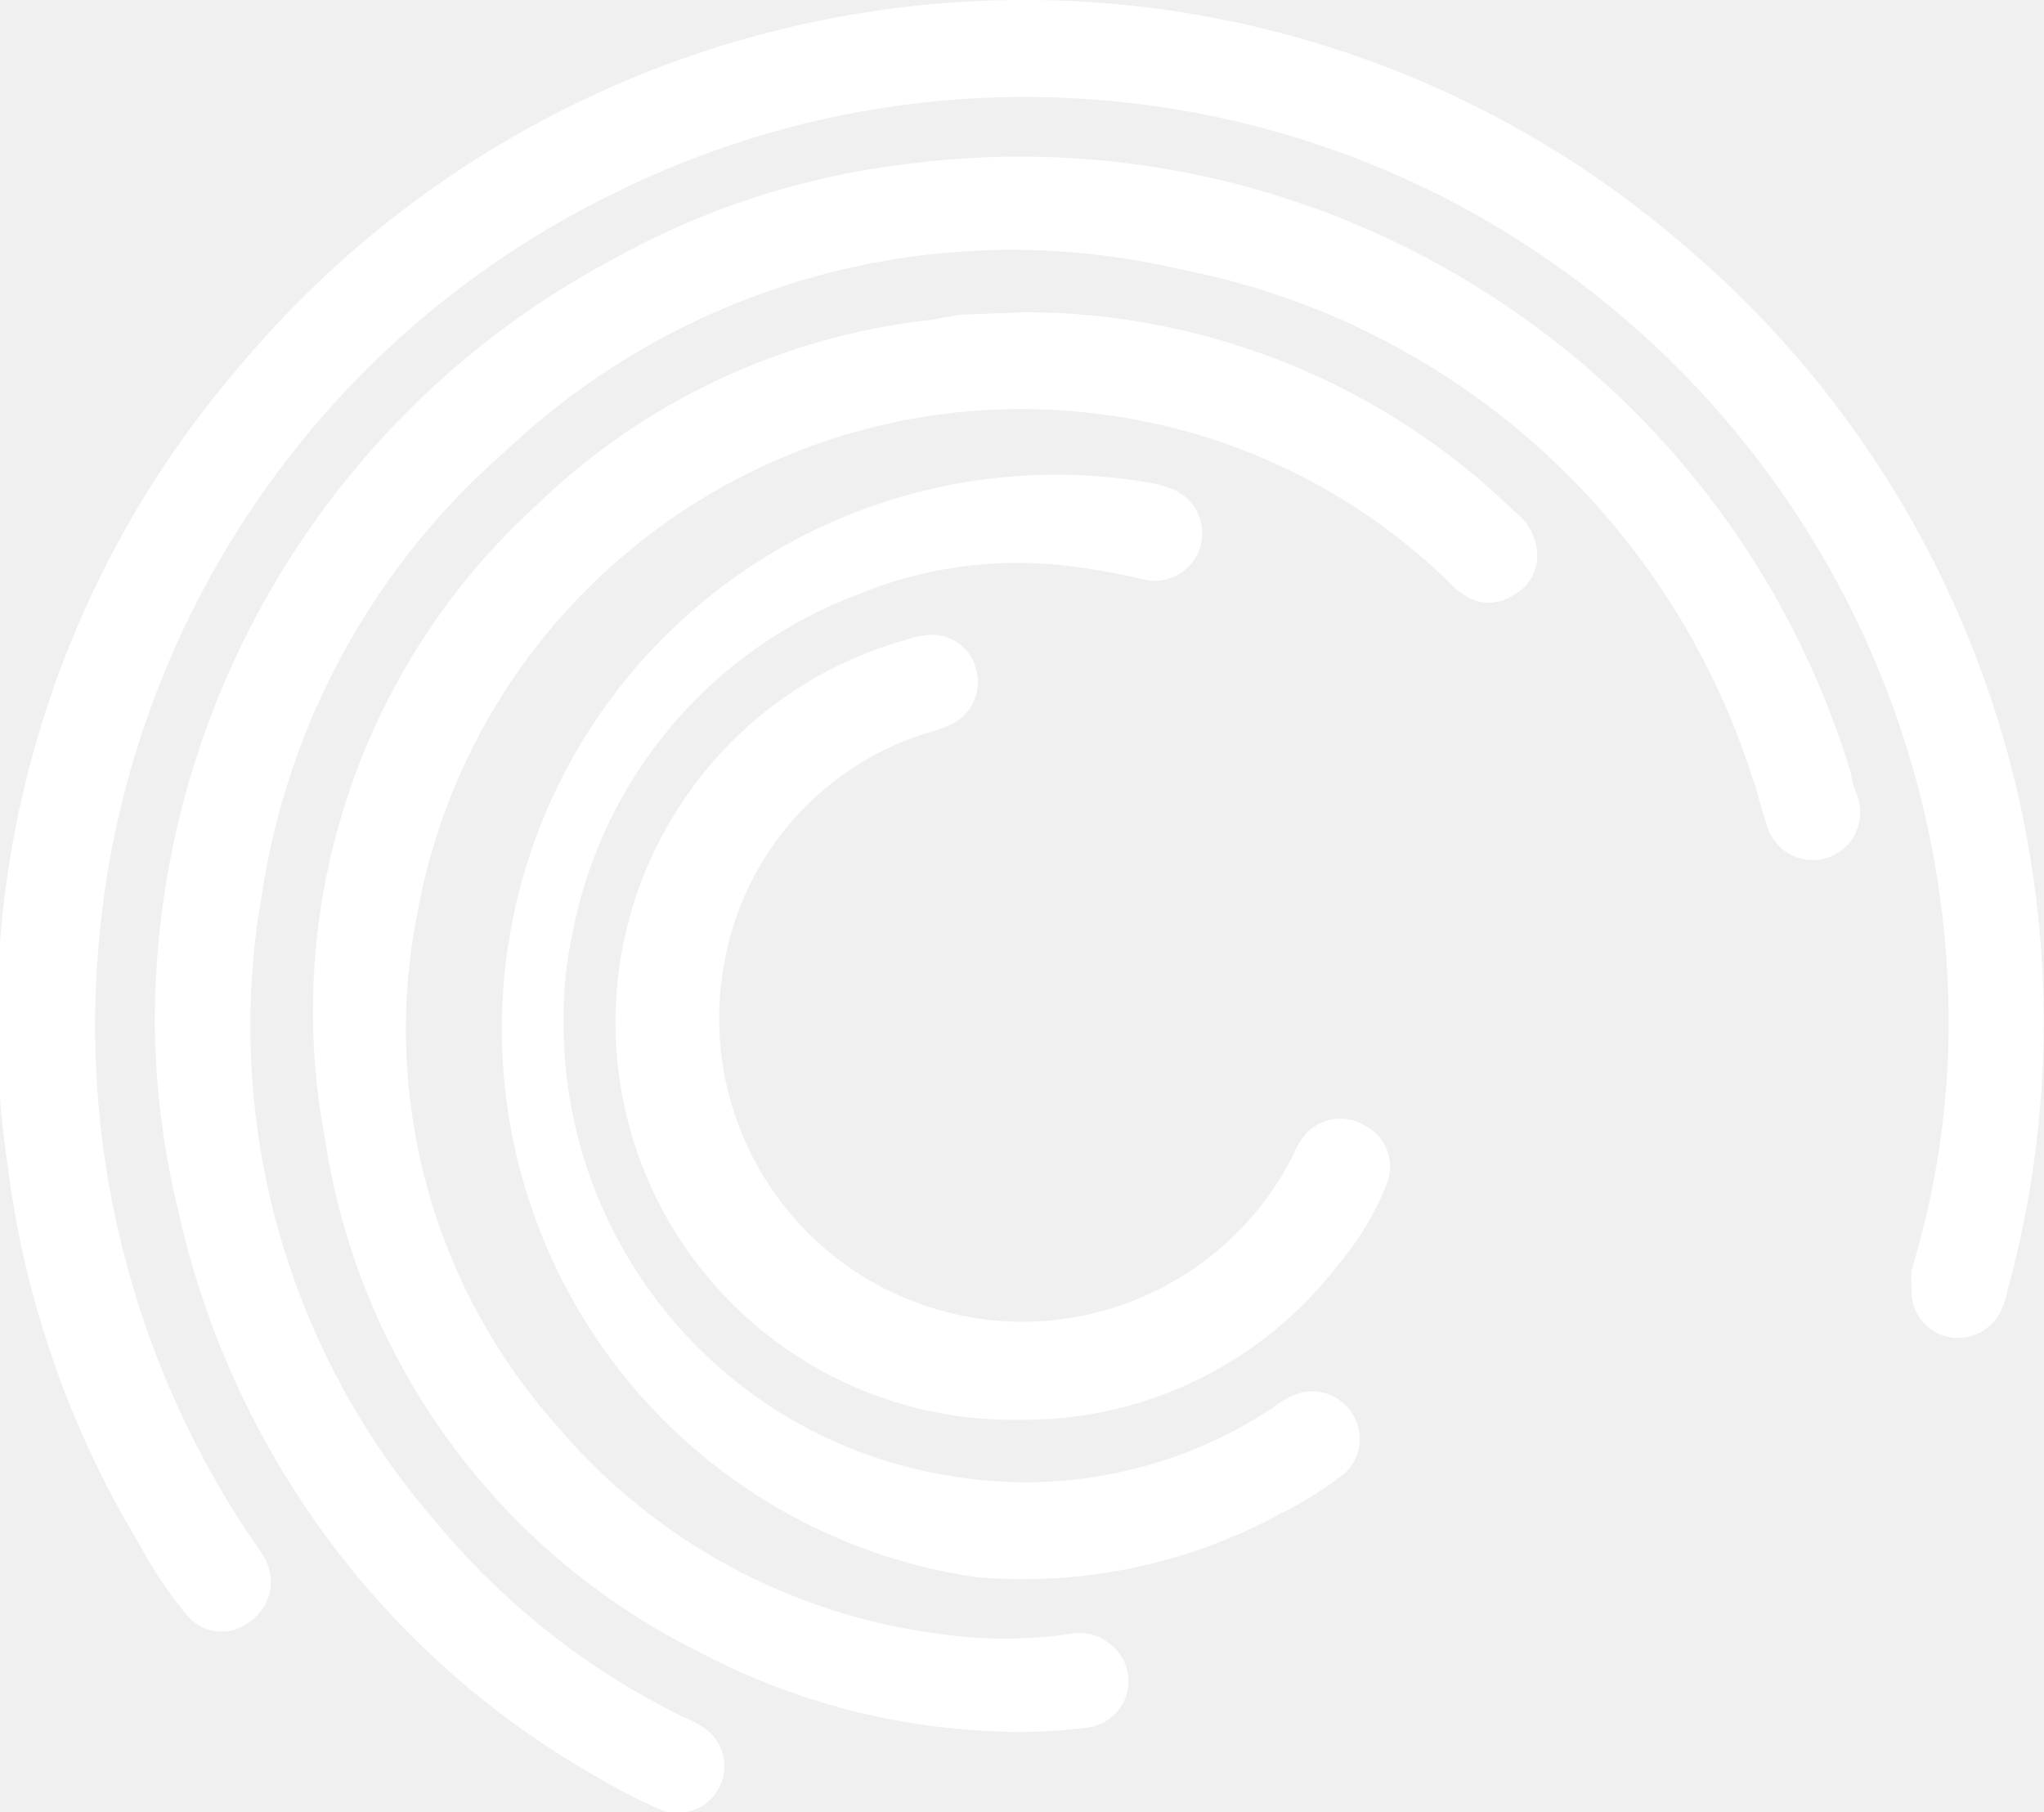
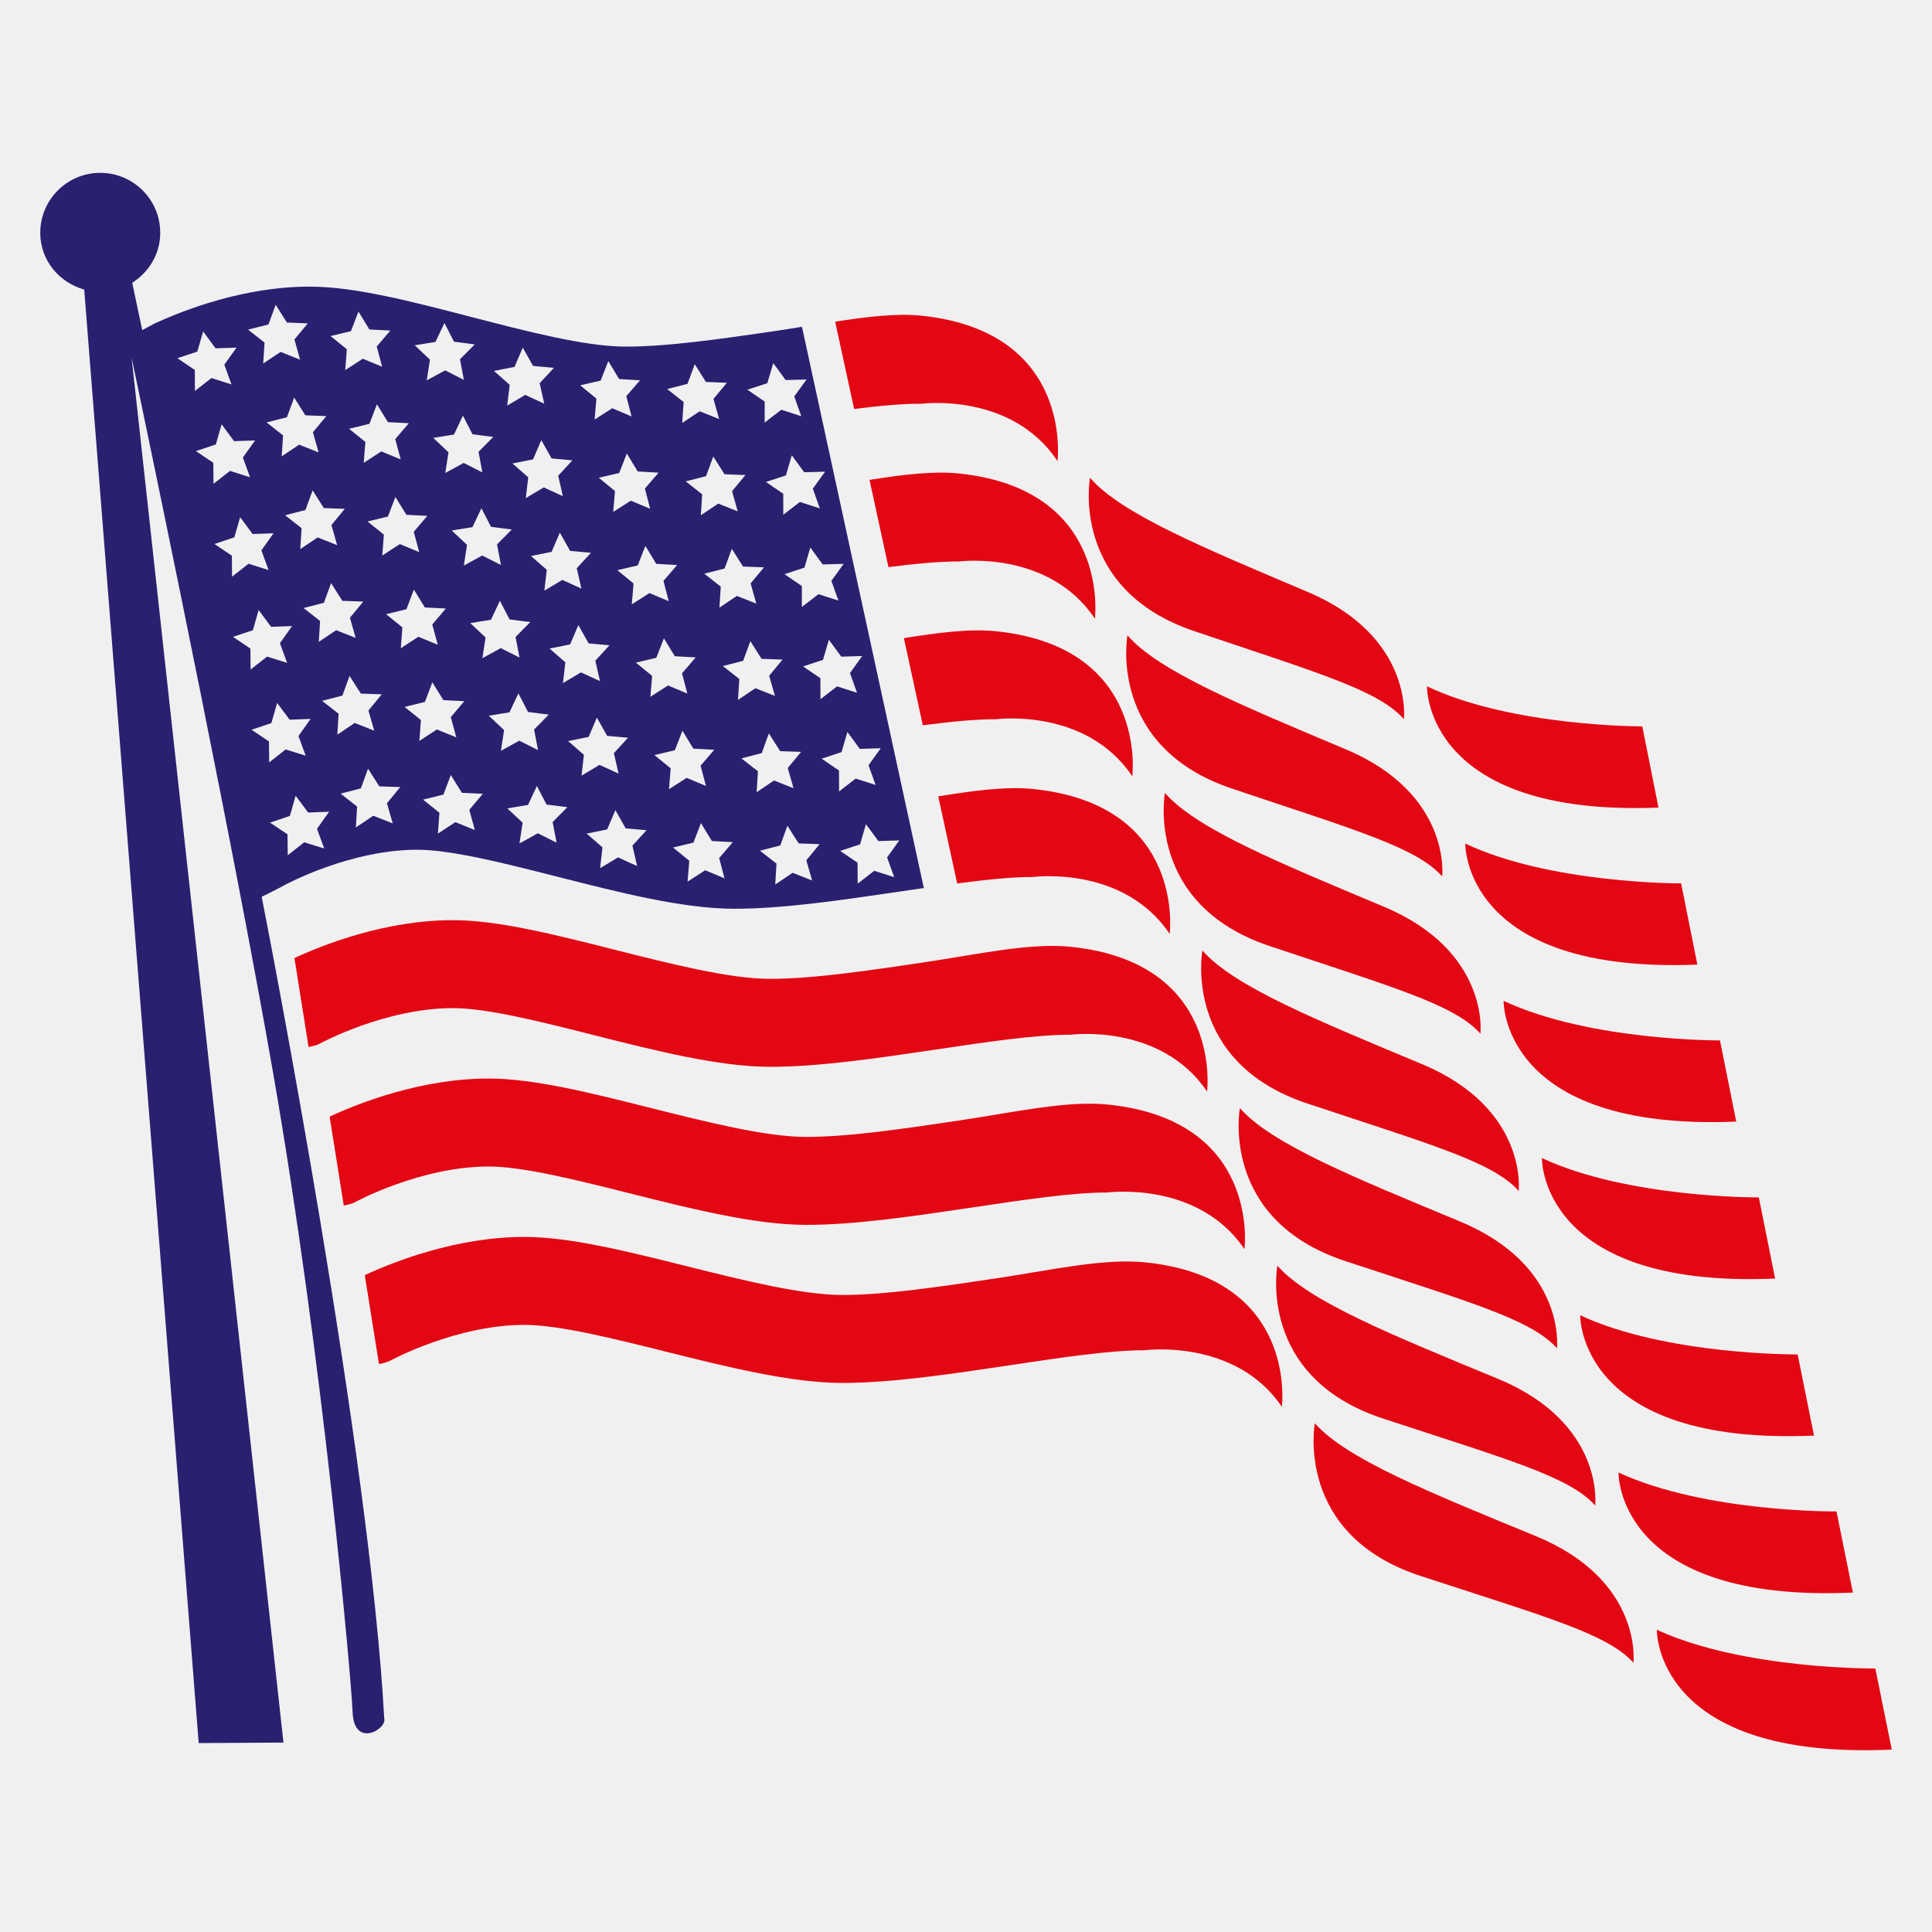
- <svg xmlns="http://www.w3.org/2000/svg" viewBox="0 0 31.95 28.31">
-   <path d="M16,0A15.76,15.76,0,0,1,26.26,3.78a15.91,15.91,0,0,1,5.12,16.39,1.4,1.4,0,0,1-.09.29.75.75,0,0,1-.82.44.73.73,0,0,1-.59-.76,1.55,1.55,0,0,1,0-.29A13.22,13.22,0,0,0,30.46,16,14.51,14.51,0,0,0,22.54,3.07,14.45,14.45,0,0,0,9.64,3,14.42,14.42,0,0,0,1.51,15.21,14.36,14.36,0,0,0,3.9,24a4,4,0,0,1,.23.34.75.75,0,0,1-.22,1,.7.7,0,0,1-1-.11,6.7,6.7,0,0,1-.74-1.11,15.07,15.07,0,0,1-2.05-5.9A15.65,15.65,0,0,1,3.74,5.73,16,16,0,0,1,16,0Z" fill="#fff" />
-   <path d="M2.42,16A13.51,13.51,0,0,1,9.53,4.08,12.46,12.46,0,0,1,14.2,2.56a13.58,13.58,0,0,1,14.74,9.55c0,.13.08.26.11.39a.74.74,0,0,1-1.43.4c-.09-.25-.14-.5-.23-.75a11.72,11.72,0,0,0-8.94-7.94A11.53,11.53,0,0,0,7.89,7.06,11.46,11.46,0,0,0,4.09,14a11.81,11.81,0,0,0,2.76,9.83,11.64,11.64,0,0,0,3.82,3A2,2,0,0,1,11,27a.73.73,0,0,1-.71,1.27,9.78,9.78,0,0,1-1-.52,13.54,13.54,0,0,1-6.5-8.81A12.8,12.8,0,0,1,2.42,16Z" fill="#fff" />
-   <path d="M16,4.88A11,11,0,0,1,23.68,8a.89.89,0,0,1,.35.67.7.7,0,0,1-.39.64.68.68,0,0,1-.74,0,1.27,1.27,0,0,1-.25-.21,9.5,9.5,0,0,0-5.4-2.62A9.6,9.6,0,0,0,6.52,14.29a9.31,9.31,0,0,0,2.19,8,9.38,9.38,0,0,0,6,3.25,7.14,7.14,0,0,0,2,0,.76.76,0,0,1,.66.17A.73.73,0,0,1,17,27a8.18,8.18,0,0,1-1.64.05,10.77,10.77,0,0,1-4.47-1.25,10.74,10.74,0,0,1-5.81-8A10.7,10.7,0,0,1,8.37,7.91,10.54,10.54,0,0,1,14.54,5L15,4.92Z" fill="#fff" />
-   <path d="M8.81,15.92a7.16,7.16,0,0,0,6,7.14A7,7,0,0,0,19.9,22a1.27,1.27,0,0,1,.46-.24.75.75,0,0,1,.83.43.72.72,0,0,1-.24.89,5.86,5.86,0,0,1-.92.57,8.42,8.42,0,0,1-4.77,1A8.66,8.66,0,1,1,18,7.55a1.36,1.36,0,0,1,.25.07.74.74,0,0,1-.4,1.43,11,11,0,0,0-1.28-.22,6.58,6.58,0,0,0-3.16.46,7.08,7.08,0,0,0-4.46,5.29A6,6,0,0,0,8.81,15.92Z" fill="#fff" />
-   <path d="M15.94,22.19A6.21,6.21,0,0,1,14.16,10a1.37,1.37,0,0,1,.29-.07.71.71,0,0,1,.81.54.73.73,0,0,1-.41.86,2.34,2.34,0,0,1-.24.09,4.6,4.6,0,0,0-3.29,3.64,4.74,4.74,0,0,0,8.89,3,1.27,1.27,0,0,1,.12-.23.73.73,0,0,1,1-.24.72.72,0,0,1,.36.88,4.47,4.47,0,0,1-.76,1.28A6.18,6.18,0,0,1,15.94,22.19Z" fill="#fff" />
+ <svg xmlns="http://www.w3.org/2000/svg" version="1.1" id="Layer_1" x="0px" y="0px" width="864px" height="864px" viewBox="0 0 864 864" enable-background="new 0 0 864 864" xml:space="preserve">
+   <g>
+     <path fill="#2A2070" d="M127.418,395.745c0.269-0.149,29.265-15.861,59.507-15.738   c15.176,0.062,39.234,6.19,62.489,12.105c27.414,6.989,55.74,14.19,78.431,14.283   c21.964,0.089,48.549-3.853,74.254-7.649c3.75-0.555,7.385-1.08,11.044-1.611l-54.501-250.984   c-3.841,0.619-7.657,1.253-11.575,1.827c-24.12,3.515-49.029,7.157-67.92,7.023   c-17.791-0.127-43.562-6.824-68.506-13.282c-26.528-6.896-51.582-13.395-71.38-13.534   c-30.041-0.218-57.709,10.727-70.487,16.665l-5.167,2.79L59.14,126.459c7.428-4.766,12.518-12.852,12.518-22.334   c0-14.819-12.012-26.831-26.828-26.831C30.012,77.295,18,89.307,18,104.126c0,12.274,8.408,22.187,19.661,25.38   L88.859,779.511l37.904-0.226L58.861,159.95c14.261,67.947,46.412,223.042,63.317,320.09   c22.127,127.026,34.847,269.637,35.519,285.786c0.672,16.151,15.476,7.402,14.13,2.692   c-6.434-119.05-50.919-347.694-54.797-367.468C120.803,399.253,126.26,396.391,127.418,395.745z M145.002,379.458   l-8.951-2.783l-7.364,5.798l-0.122-9.373l-7.789-5.212l8.876-3.011l2.552-9.018l5.606,7.51l9.366-0.36   l-5.412,7.652L145.002,379.458z M135.77,271.917l9.078-2.334l3.222-8.802l5.025,7.911l9.366,0.343l-5.971,7.224   l2.567,9.013l-8.715-3.445l-7.779,5.227l0.583-9.354L135.77,271.917z M127.499,230.415l9.08-2.324l3.232-8.797   l5.016,7.916l9.366,0.353l-5.978,7.217l2.557,9.018l-8.713-3.455l-7.784,5.217l0.593-9.354L127.499,230.415z    M144.042,313.422l9.075-2.346l3.212-8.804l5.035,7.904l9.366,0.334l-5.964,7.232l2.579,9.011l-8.72-3.436   l-7.774,5.234l0.574-9.354L144.042,313.422z M187.477,246.885l-8.667-3.565l-7.851,5.119l0.713-9.345l-7.294-5.885   l9.107-2.209l3.342-8.756l4.917,7.978l9.361,0.473l-6.069,7.14L187.477,246.885z M175.631,368.228l-8.723-3.426   l-7.769,5.244l0.562-9.354l-7.388-5.767l9.073-2.355l3.2-8.809l5.044,7.899l9.368,0.324l-5.954,7.236   L175.631,368.228z M172.651,274.671l9.104-2.218l3.335-8.761l4.924,7.973l9.361,0.463l-6.06,7.148l2.451,9.044   l-8.672-3.553l-7.844,5.126l0.701-9.344L172.651,274.671z M180.925,316.135l9.104-2.233l3.323-8.761l4.934,7.966   l9.361,0.451l-6.053,7.157l2.463,9.042l-8.677-3.546l-7.839,5.136l0.692-9.345L180.925,316.135z M232.314,294.054   l-8.372-4.214l-8.216,4.509l1.419-9.263l-6.828-6.423l9.251-1.513l3.998-8.475l4.295,8.329l9.299,1.181   l-6.593,6.66L232.314,294.054z M222.279,243.449l1.741,9.21l-8.37-4.223l-8.221,4.499l1.429-9.263l-6.819-6.427   l9.251-1.503l4.007-8.473l4.288,8.334l9.296,1.193L222.279,243.449z M212.348,371.194l-8.682-3.537l-7.832,5.145   l0.679-9.347l-7.313-5.858l9.1-2.243l3.313-8.766l4.944,7.962l9.364,0.442l-6.045,7.162L212.348,371.194z    M218.595,320.085l9.248-1.522l3.988-8.482l4.307,8.324l9.299,1.172l-6.586,6.667l1.758,9.205l-8.377-4.202   l-8.211,4.516l1.409-9.265L218.595,320.085z M268.319,304.596l-8.523-3.901l-8.046,4.809l1.078-9.308l-7.059-6.166   l9.186-1.853l3.683-8.617l4.603,8.163l9.335,0.84l-6.346,6.898L268.319,304.596z M257.932,254.102l2.077,9.14   l-8.516-3.911l-8.05,4.8l1.088-9.308l-7.054-6.173l9.191-1.844l3.693-8.614l4.591,8.17l9.335,0.85   L257.932,254.102z M247.138,367.643l1.77,9.203l-8.382-4.194l-8.206,4.526l1.397-9.265l-6.84-6.406l9.246-1.534   l3.978-8.485l4.314,8.319l9.301,1.16L247.138,367.643z M254.06,331.41l9.186-1.863l3.673-8.622l4.61,8.158   l9.337,0.828l-6.338,6.907l2.098,9.133l-8.526-3.892l-8.041,4.816l1.066-9.311L254.06,331.41z M299.072,268.854   l-8.641-3.633l-7.889,5.056l0.785-9.34l-7.248-5.942l9.126-2.137l3.412-8.73l4.852,8.017l9.356,0.547   l-6.125,7.092L299.072,268.854z M284.933,387.309l-8.53-3.882l-8.034,4.826l1.056-9.313l-7.073-6.149l9.184-1.873   l3.661-8.627l4.622,8.154l9.335,0.819l-6.329,6.912L284.933,387.309z M284.379,296.335l9.121-2.149l3.402-8.735   l4.862,8.012l9.359,0.538l-6.118,7.1l2.382,9.063l-8.643-3.623l-7.887,5.066l0.775-9.34L284.379,296.335z    M292.676,337.672l9.121-2.158l3.39-8.737l4.874,8.007l9.356,0.526l-6.11,7.107l2.394,9.061l-8.648-3.613   l-7.88,5.073l0.763-9.34L292.676,337.672z M338.234,269.946l-8.711-3.455l-7.786,5.217l0.593-9.354l-7.369-5.791   l9.08-2.326l3.232-8.797l5.018,7.916l9.364,0.355l-5.978,7.217L338.234,269.946z M324.013,392.79l-8.65-3.606   l-7.875,5.085l0.756-9.342l-7.27-5.918l9.119-2.168l3.383-8.742l4.881,8.002l9.359,0.514l-6.103,7.114L324.013,392.79   z M323.262,297.857l9.078-2.336l3.222-8.799l5.025,7.911l9.366,0.343l-5.969,7.224l2.567,9.013l-8.718-3.445   l-7.779,5.227l0.583-9.354L323.262,297.857z M331.564,339.151l9.073-2.346l3.212-8.804l5.035,7.906l9.366,0.334   l-5.962,7.229l2.576,9.011l-8.72-3.436l-7.774,5.237l0.574-9.354L331.564,339.151z M363.18,393.75l-8.723-3.426   l-7.769,5.244l0.564-9.354l-7.388-5.767l9.071-2.358l3.203-8.807l5.044,7.899l9.366,0.324l-5.954,7.236   L363.18,393.75z M396.714,383.45l3.181,8.816l-8.934-2.838l-7.402,5.748l-0.06-9.373l-7.755-5.263l8.895-2.953   l2.61-9.001l5.558,7.546l9.368-0.3L396.714,383.45z M388.411,342.219l3.169,8.819l-8.929-2.848l-7.409,5.741   l-0.05-9.373l-7.748-5.27l8.898-2.943l2.619-8.999l5.551,7.553l9.366-0.29L388.411,342.219z M380.106,300.988   l3.16,8.823l-8.924-2.86l-7.417,5.733l-0.038-9.373l-7.743-5.28l8.9-2.934l2.631-8.994l5.539,7.558   l9.368-0.279L380.106,300.988z M371.801,259.757l3.15,8.828l-8.922-2.869l-7.421,5.724l-0.029-9.373l-7.738-5.289   l8.905-2.922l2.641-8.994l5.532,7.565l9.368-0.269L371.801,259.757z M363.499,218.528l3.14,8.828l-8.919-2.879   l-7.428,5.717l-0.019-9.373l-7.731-5.296l8.907-2.915l2.651-8.989l5.525,7.573l9.368-0.259L363.499,218.528z    M343.154,171.366l2.658-8.987l5.517,7.577l9.368-0.247l-5.503,7.587l3.131,8.833l-8.917-2.888l-7.433,5.707   l-0.007-9.373l-7.726-5.306L343.154,171.366z M327.372,219.659l2.547,9.018l-8.708-3.465l-7.791,5.21l0.603-9.354   l-7.361-5.798l9.083-2.317l3.241-8.792l5.008,7.921l9.366,0.365L327.372,219.659z M307.447,171.669l3.251-8.79   l4.999,7.928l9.366,0.374l-5.995,7.205l2.538,9.023l-8.706-3.474l-7.798,5.2l0.617-9.352l-7.356-5.808   L307.447,171.669z M288.395,218.472l2.362,9.068l-8.636-3.642l-7.897,5.047l0.797-9.337l-7.241-5.949l9.126-2.127   l3.421-8.725l4.845,8.021l9.356,0.557L288.395,218.472z M268.612,170.204l3.431-8.723l4.835,8.029l9.356,0.567   l-6.142,7.08l2.35,9.073l-8.631-3.654l-7.902,5.04l0.807-9.337l-7.236-5.957L268.612,170.204z M249.635,212.744   l2.067,9.143l-8.514-3.921l-8.055,4.79l1.097-9.306l-7.044-6.182l9.191-1.832l3.702-8.61l4.583,8.175   l9.332,0.86L249.635,212.744z M230.089,164.065l3.709-8.605l4.574,8.18l9.332,0.869l-6.367,6.879l2.058,9.143   l-8.509-3.93l-8.062,4.783l1.109-9.306l-7.04-6.19L230.089,164.065z M213.993,202.053l1.729,9.21l-8.363-4.231   l-8.226,4.49l1.438-9.26l-6.811-6.437l9.253-1.491l4.014-8.468l4.279,8.338l9.296,1.203L213.993,202.053z    M194.735,152.922l4.026-8.463l4.269,8.343l9.294,1.215l-6.617,6.636l1.719,9.215l-8.358-4.24l-8.233,4.48   l1.45-9.26l-6.807-6.442L194.735,152.922z M176.757,196.398l2.432,9.052l-8.665-3.575l-7.856,5.109l0.723-9.345   l-7.289-5.892l9.111-2.199l3.352-8.751l4.907,7.983l9.361,0.483L176.757,196.398z M156.94,148.096l3.364-8.749   l4.898,7.99l9.361,0.495l-6.086,7.126l2.422,9.054l-8.66-3.585l-7.863,5.102l0.735-9.342l-7.282-5.902   L156.94,148.096z M145.927,186.089l-5.988,7.212l2.547,9.018l-8.708-3.465l-7.791,5.21l0.603-9.352l-7.361-5.801   l9.083-2.314l3.241-8.795l5.008,7.921L145.927,186.089z M120.042,145.105l3.251-8.79l4.999,7.926l9.366,0.377   l-5.995,7.203l2.538,9.023l-8.706-3.474l-7.798,5.2l0.617-9.352l-7.356-5.808L120.042,145.105z M87.108,165.453   l-7.76-5.256l8.893-2.963l2.603-9.004l5.563,7.541l9.368-0.307l-5.455,7.623l3.188,8.811l-8.934-2.831   l-7.397,5.755L87.108,165.453z M95.401,206.982l-7.767-5.246l8.891-2.972l2.591-9.006l5.573,7.534l9.368-0.317   l-5.445,7.628l3.196,8.809l-8.936-2.821l-7.393,5.765L95.401,206.982z M103.692,248.513l-7.772-5.239l8.886-2.982   l2.583-9.011l5.58,7.529l9.366-0.329l-5.436,7.635l3.208,8.807l-8.941-2.812l-7.385,5.772L103.692,248.513z    M111.984,290.042l-7.779-5.232l8.883-2.989l2.571-9.013l5.589,7.522l9.366-0.339l-5.428,7.64l3.217,8.802   l-8.944-2.8l-7.378,5.779L111.984,290.042z M121.372,323.348l2.562-9.013l5.597,7.515l9.366-0.348l-5.419,7.645   l3.227,8.799l-8.948-2.79l-7.371,5.786l-0.11-9.371l-7.784-5.222L121.372,323.348z" />
+     <path fill="#E30613" d="M511.855,564.502c-18.309-1.817-41.683,3.472-66.311,7.174   c-24.473,3.661-49.755,7.46-68.924,7.441c-18.055-0.019-44.208-6.557-69.517-12.864   c-26.924-6.73-52.347-13.075-72.439-13.095c-30.485-0.031-58.566,11.085-71.531,17.099l6.346,39.764   c1.76-0.391,3.537-0.706,5.203-1.606c0.269-0.154,29.479-15.952,59.942-15.921   c15.289,0.014,39.524,6.069,62.95,11.913c27.616,6.905,56.151,14.021,79.007,14.046   c22.127,0.022,48.905-4.005,74.801-7.877c23.128-3.472,44.953-6.754,60.434-6.737c0,0,40.571-5.491,61.438,25.263   C573.254,629.102,580.687,571.333,511.855,564.502z" />
+     <path fill="#E30613" d="M686.905,686.991c-47.923-19.716-84.787-34.504-98.906-50.499c0,0-9.27,49.776,47.258,68.273   c56.528,18.497,83.564,25.899,95.231,38.818C730.486,743.583,734.825,706.71,686.905,686.991z" />
+     <path fill="#E30613" d="M838.66,746.15c0,0-59.005,0.557-97.711-17.308c0,0-1.289,58.391,105.05,53.582L838.66,746.15z   " />
+     <path fill="#E30613" d="M158.928,537.526c0.269-0.151,29.409-15.921,59.798-15.861   c15.251,0.031,39.426,6.11,62.796,11.978c27.546,6.931,56.011,14.077,78.813,14.125   c22.074,0.043,48.787-3.954,74.621-7.801c23.073-3.45,44.842-6.708,60.285-6.677c0,0,40.475-5.45,61.291,25.323   c0,0,7.414-57.759-61.25-64.66c-18.266-1.837-41.582,3.431-66.15,7.107   c-24.415,3.637-49.635,7.409-68.755,7.371c-18.012-0.036-44.103-6.6-69.349-12.934   c-26.857-6.756-52.22-13.128-72.263-13.169c-30.41-0.06-58.422,11.027-71.356,17.027l6.329,39.772   C155.494,538.738,157.276,538.443,158.928,537.526z" />
+     <path fill="#E30613" d="M713.38,673.255c0,0,4.329-36.869-43.476-56.636c-47.805-19.765-84.58-34.59-98.664-50.6   c0,0-9.248,49.767,47.142,68.321C674.773,652.893,701.742,660.324,713.38,673.255z" />
+     <path fill="#E30613" d="M828.612,712.21l-7.323-36.278c0,0-58.861,0.495-97.471-17.407   C723.819,658.525,722.532,716.914,828.612,712.21z" />
+     <path fill="#E30613" d="M344.128,437.745c-17.966-0.055-43.992-6.646-69.178-13.003   c-26.792-6.785-52.093-13.181-72.086-13.241c-30.336-0.094-58.28,10.967-71.185,16.953l6.317,39.779   c1.75-0.387,3.529-0.682,5.176-1.597c0.269-0.151,29.337-15.892,59.651-15.798   c15.215,0.046,39.332,6.149,62.645,12.041c27.479,6.96,55.874,14.134,78.621,14.204   c22.019,0.067,48.667-3.904,74.439-7.726c23.015-3.424,44.732-6.663,60.139-6.615c0,0,40.374-5.409,61.14,25.385   c0,0,7.397-57.752-61.099-64.722c-18.223-1.856-41.481,3.388-65.99,7.04   C388.363,434.057,363.206,437.803,344.128,437.745z" />
+     <path fill="#E30613" d="M601.506,563.917c56.254,18.61,83.159,26.067,94.767,39.01c0,0,4.319-36.866-43.37-56.679   c-47.687-19.815-84.371-34.677-98.424-50.701C554.479,495.548,545.254,545.305,601.506,563.917z" />
+     <path fill="#E30613" d="M811.225,642l-7.304-36.285c0,0-58.72,0.435-97.235-17.508   C706.686,588.207,705.404,646.595,811.225,642z" />
+     <path fill="#E30613" d="M537.72,425.075c0,0-9.203,49.747,46.912,68.417c56.115,18.667,82.955,26.151,94.534,39.106   c0,0,4.31-36.861-43.262-56.722C588.332,456.014,551.737,441.114,537.72,425.075z" />
+     <path fill="#E30613" d="M793.837,571.789l-7.284-36.295c0,0-58.576,0.377-96.998-17.604   C689.555,517.891,688.275,576.277,793.837,571.789z" />
+     <path fill="#E30613" d="M618.903,405.503c-47.455-19.911-83.961-34.847-97.944-50.9c0,0-9.181,49.74,46.799,68.465   c55.978,18.725,82.751,26.235,94.302,39.203C662.06,462.271,666.36,425.414,618.903,405.503z" />
+     <path fill="#E30613" d="M776.45,501.576l-7.268-36.3c0,0-58.431,0.317-96.76-17.704   C672.422,447.572,671.147,505.956,776.45,501.576z" />
+     <path fill="#E30613" d="M504.201,284.131c0,0-9.159,49.731,46.681,68.513c55.841,18.78,82.549,26.321,94.073,39.298   c0,0,4.286-36.852-43.053-56.811S518.148,300.198,504.201,284.131z" />
+     <path fill="#E30613" d="M759.062,431.366l-7.248-36.309c0,0-58.29,0.257-96.522-17.803   C655.292,377.253,654.019,435.637,759.062,431.366z" />
+     <path fill="#E30613" d="M534.008,282.22c55.704,18.838,82.345,26.405,93.841,39.395c0,0,4.276-36.847-42.946-56.854   c-47.224-20.009-83.548-35.02-97.463-51.102C487.44,213.659,478.304,263.38,534.008,282.22z" />
+     <path fill="#E30613" d="M741.675,361.155l-7.232-36.317c0,0-58.143,0.197-96.285-17.901   C638.158,306.937,636.888,365.318,741.675,361.155z" />
+     <path fill="#E30613" d="M462.093,392.192c0,0,40.276-5.369,60.989,25.448c0,0,7.383-57.747-60.95-64.784   c-12.25-1.263-26.881,0.756-42.54,3.28l8.459,38.946C440.927,393.39,452.749,392.154,462.093,392.192z" />
+     <path fill="#E30613" d="M506.359,347.153c0,0,7.361-57.74-60.801-64.847c-11.928-1.244-26.141,0.646-41.334,3.064   l8.463,38.979c12.403-1.599,23.784-2.752,32.833-2.706C445.52,321.643,485.697,316.315,506.359,347.153z" />
+     <path fill="#E30613" d="M388.858,214.609l8.47,39.008c11.928-1.508,22.859-2.579,31.616-2.523   c0,0,40.081-5.285,60.693,25.572c0,0,7.345-57.733-60.652-64.909C417.376,210.53,403.59,212.295,388.858,214.609z" />
+     <path fill="#E30613" d="M412.37,180.545c0,0,39.98-5.246,60.542,25.635c0,0,7.328-57.726-60.501-64.972   c-11.287-1.205-24.648,0.432-38.919,2.641l8.478,39.042C393.427,181.472,403.911,180.482,412.37,180.545z" />
+   </g>
</svg>
